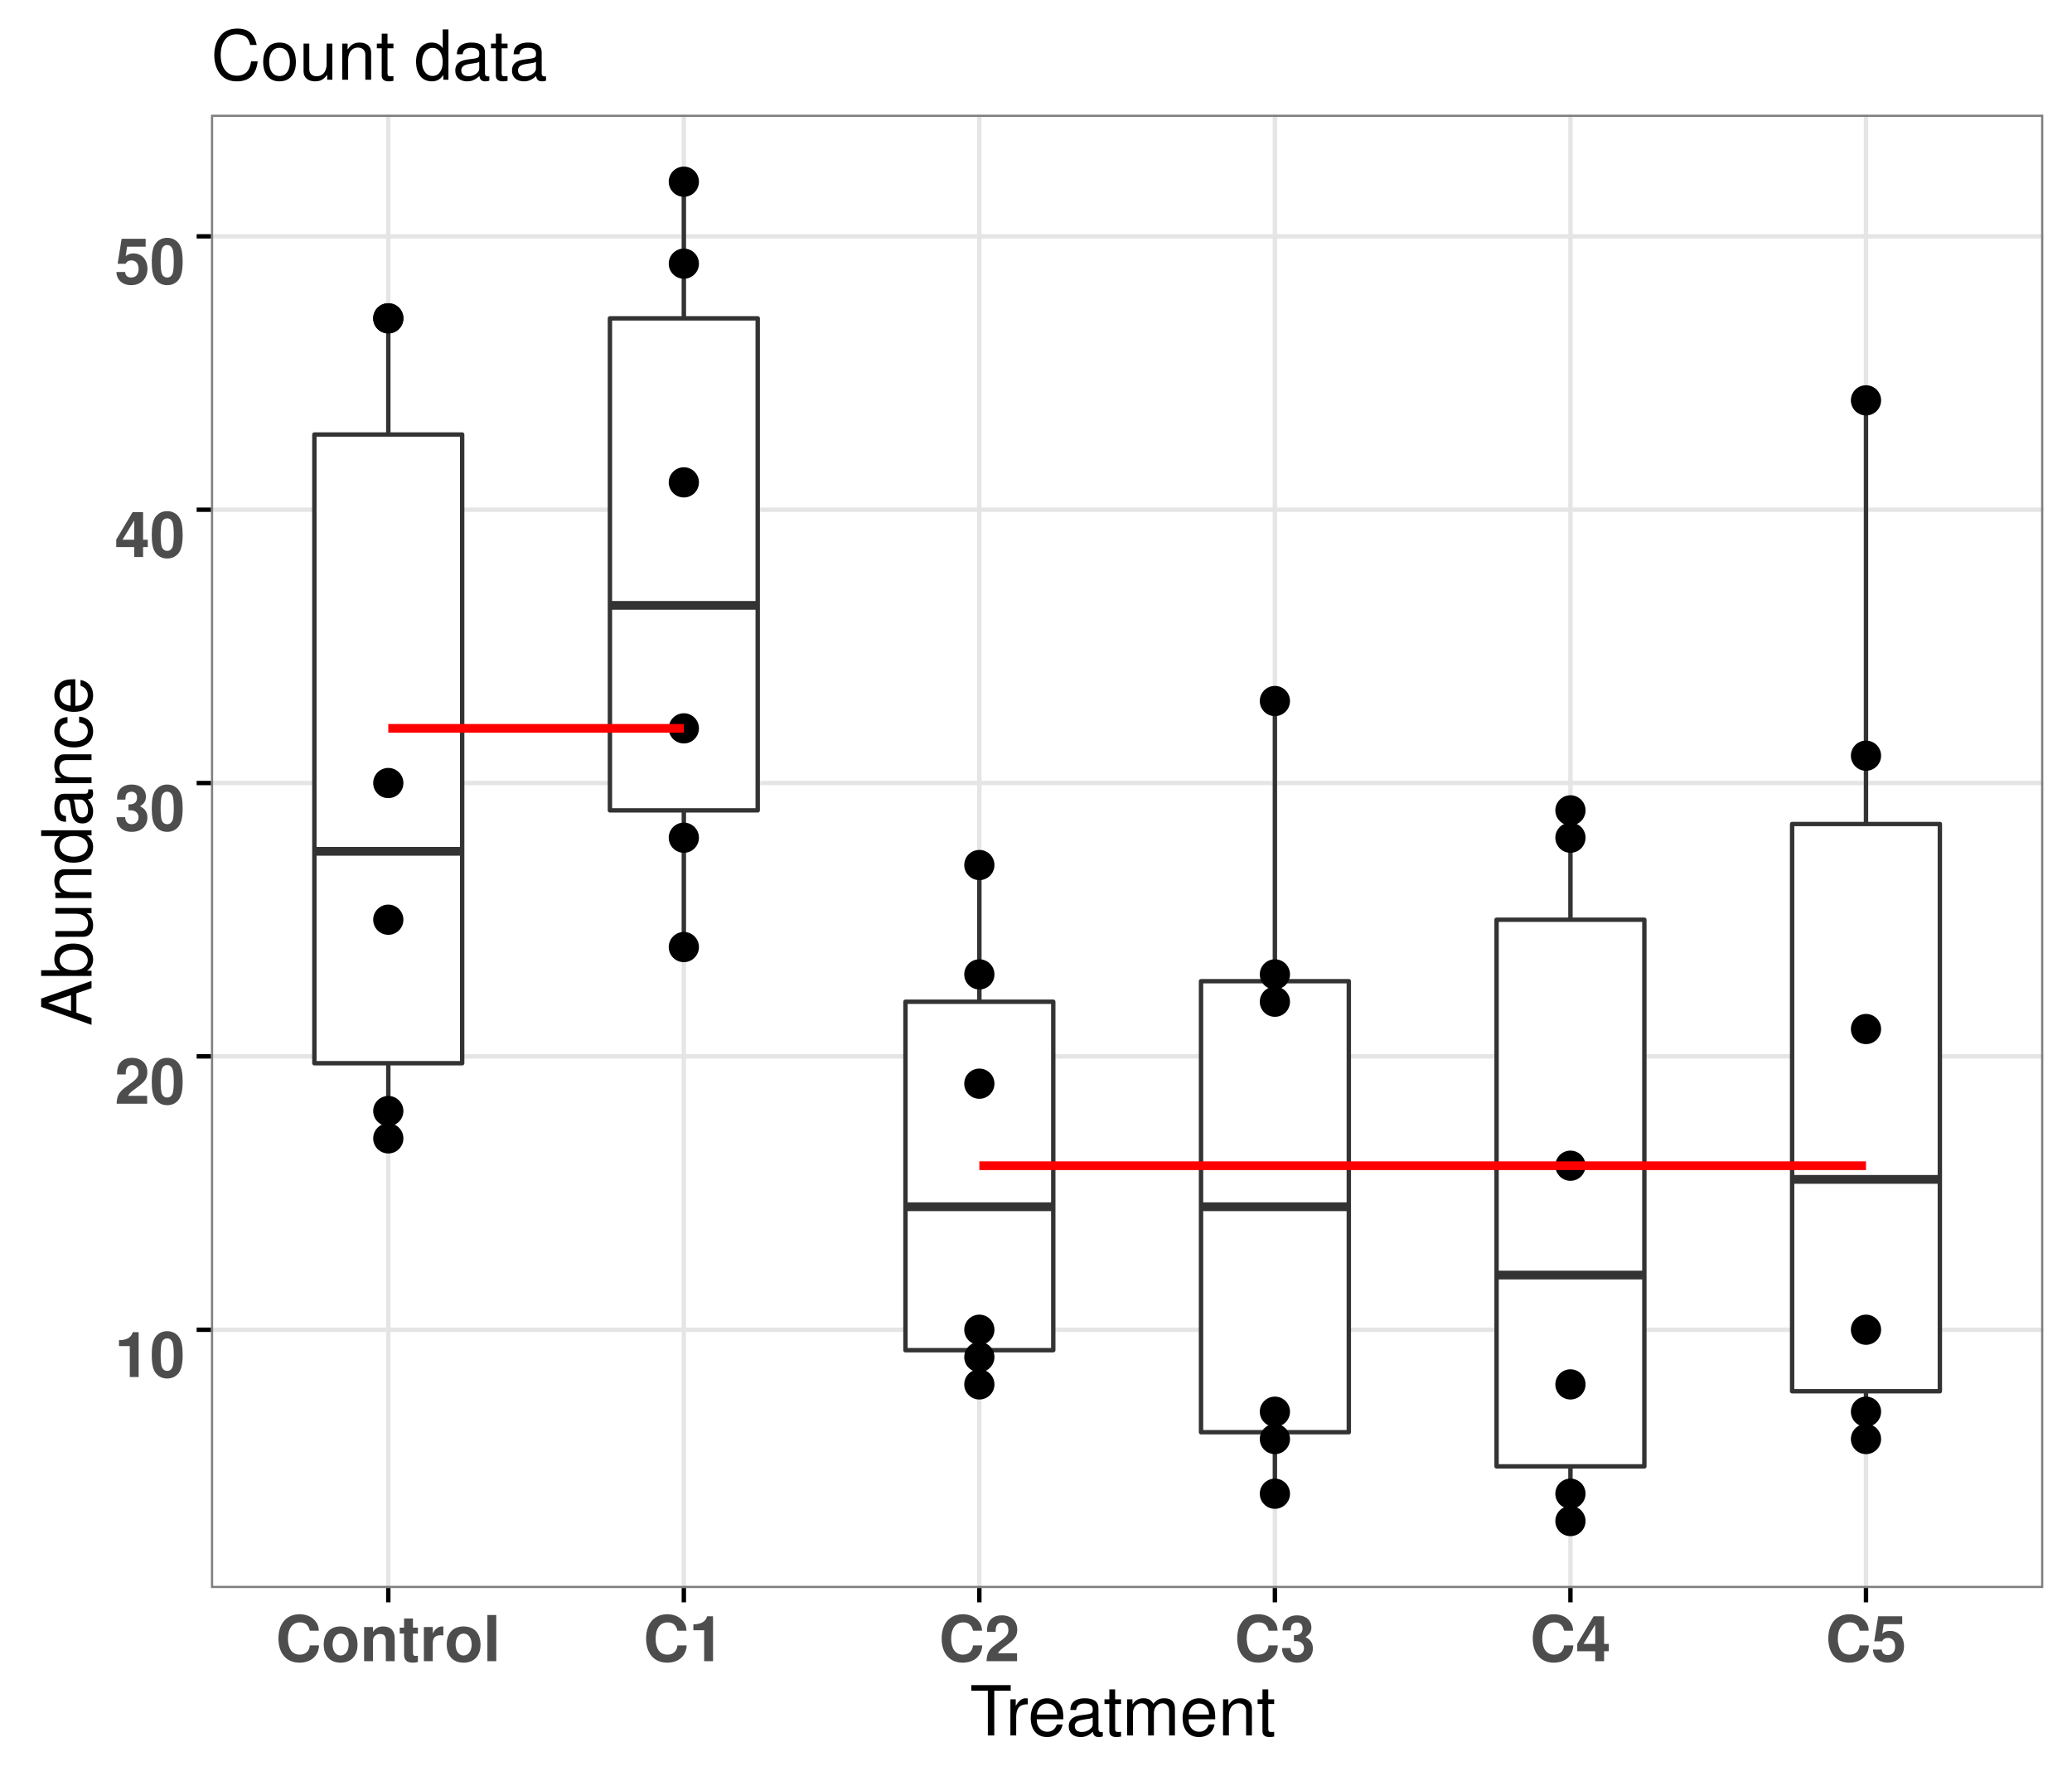
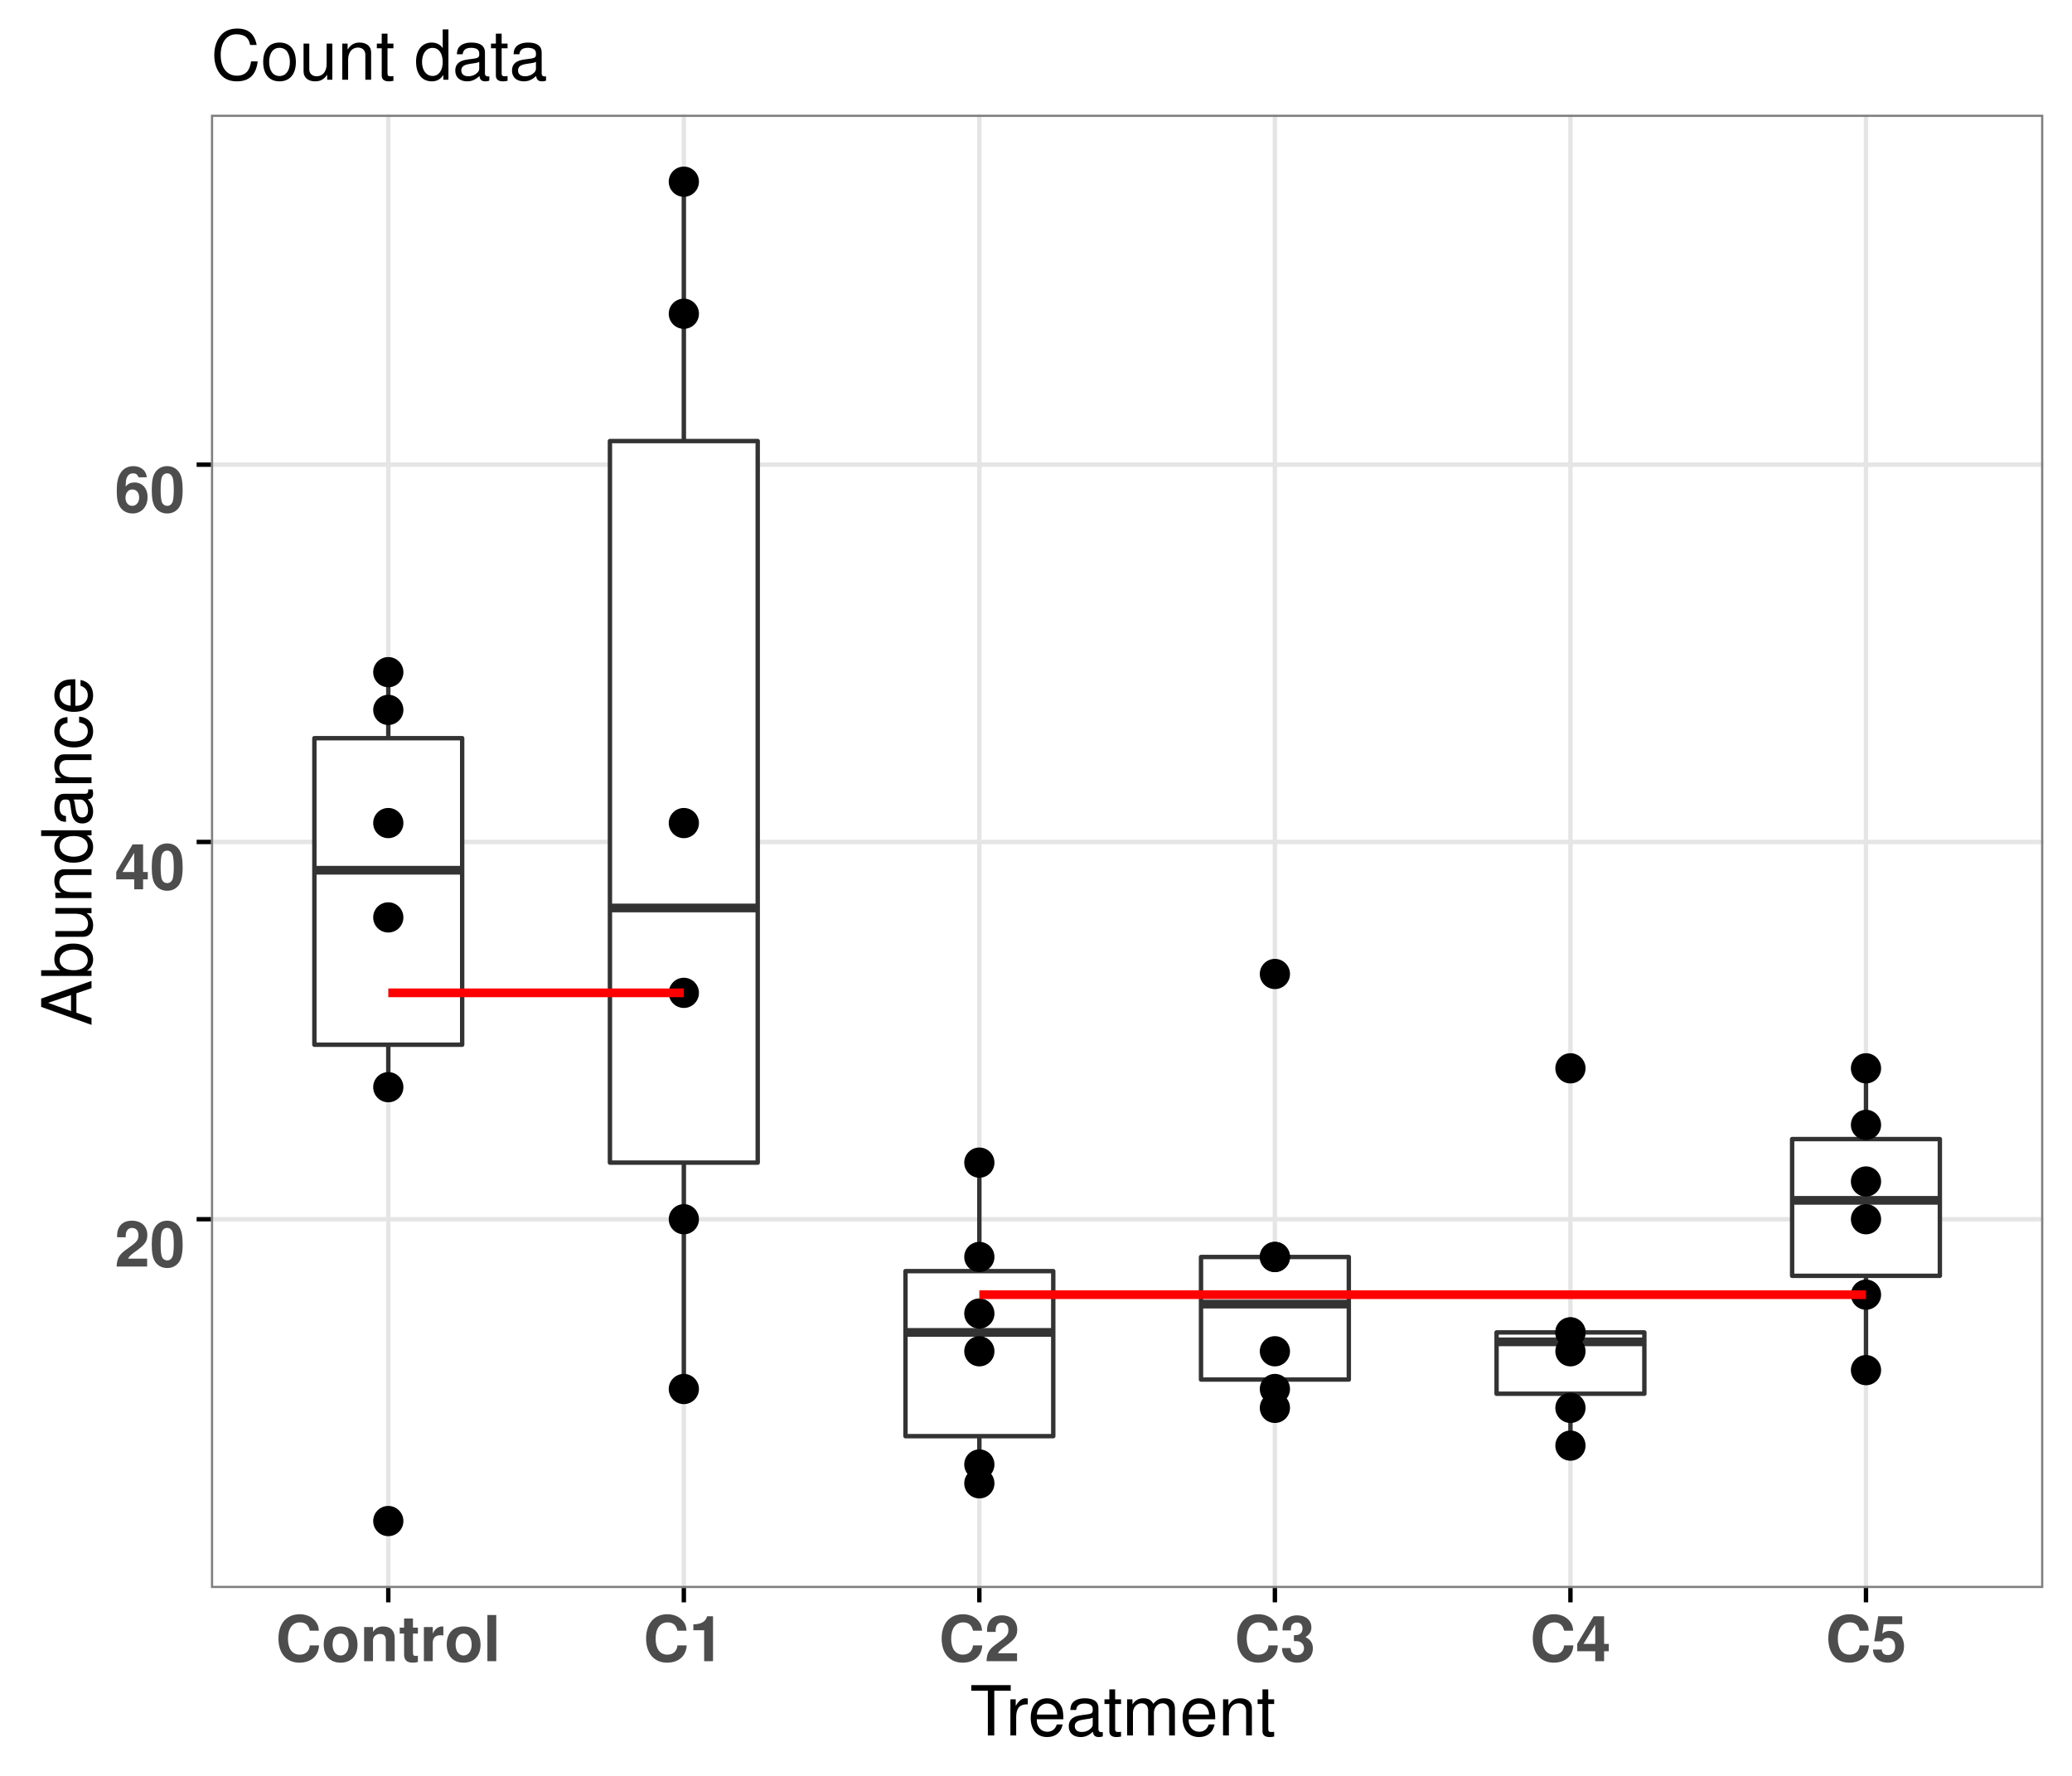
<svg xmlns="http://www.w3.org/2000/svg" viewBox="0 0 504.00 432.00">
  <defs>
    <style type="text/css">
    line, polyline, path, rect, circle {
      fill: none;
      stroke: #000000;
      stroke-linecap: round;
      stroke-linejoin: round;
      stroke-miterlimit: 10.00;
    }
  </style>
  </defs>
  <rect width="100%" height="100%" style="stroke: none; fill: #FFFFFF;" />
  <rect x="0.00" y="0.00" width="504.00" height="432.00" style="stroke-width: 1.07; stroke: #FFFFFF; fill: #FFFFFF;" />
  <defs>
    <clipPath id="cpNTEuMzEzMXw0OTcuMDI2fDM4Ni4zMDN8MjcuOTA1">
      <rect x="51.31" y="27.90" width="445.71" height="358.40" />
    </clipPath>
  </defs>
  <rect x="51.31" y="27.90" width="445.71" height="358.40" style="stroke-width: 1.07; stroke: none; fill: #FFFFFF;" clip-path="url(#cpNTEuMzEzMXw0OTcuMDI2fDM4Ni4zMDN8MjcuOTA1)" />
-   <polyline points="51.31,323.47 497.03,323.47 " style="stroke-width: 1.07; stroke: #E5E5E5; stroke-linecap: butt;" clip-path="url(#cpNTEuMzEzMXw0OTcuMDI2fDM4Ni4zMDN8MjcuOTA1)" />
-   <polyline points="51.31,256.97 497.03,256.97 " style="stroke-width: 1.07; stroke: #E5E5E5; stroke-linecap: butt;" clip-path="url(#cpNTEuMzEzMXw0OTcuMDI2fDM4Ni4zMDN8MjcuOTA1)" />
-   <polyline points="51.31,190.48 497.03,190.48 " style="stroke-width: 1.07; stroke: #E5E5E5; stroke-linecap: butt;" clip-path="url(#cpNTEuMzEzMXw0OTcuMDI2fDM4Ni4zMDN8MjcuOTA1)" />
-   <polyline points="51.31,123.99 497.03,123.99 " style="stroke-width: 1.07; stroke: #E5E5E5; stroke-linecap: butt;" clip-path="url(#cpNTEuMzEzMXw0OTcuMDI2fDM4Ni4zMDN8MjcuOTA1)" />
-   <polyline points="51.31,57.49 497.03,57.49 " style="stroke-width: 1.07; stroke: #E5E5E5; stroke-linecap: butt;" clip-path="url(#cpNTEuMzEzMXw0OTcuMDI2fDM4Ni4zMDN8MjcuOTA1)" />
+   <polyline points="51.31,296.59 497.03,296.59 " style="stroke-width: 1.07; stroke: #E5E5E5; stroke-linecap: butt;" clip-path="url(#cpNTEuMzEzMXw0OTcuMDI2fDM4Ni4zMDN8MjcuOTA1)" />
+   <polyline points="51.31,204.81 497.03,204.81 " style="stroke-width: 1.07; stroke: #E5E5E5; stroke-linecap: butt;" clip-path="url(#cpNTEuMzEzMXw0OTcuMDI2fDM4Ni4zMDN8MjcuOTA1)" />
+   <polyline points="51.31,113.03 497.03,113.03 " style="stroke-width: 1.07; stroke: #E5E5E5; stroke-linecap: butt;" clip-path="url(#cpNTEuMzEzMXw0OTcuMDI2fDM4Ni4zMDN8MjcuOTA1)" />
  <polyline points="94.45,386.30 94.45,27.90 " style="stroke-width: 1.07; stroke: #E5E5E5; stroke-linecap: butt;" clip-path="url(#cpNTEuMzEzMXw0OTcuMDI2fDM4Ni4zMDN8MjcuOTA1)" />
  <polyline points="166.34,386.30 166.34,27.90 " style="stroke-width: 1.07; stroke: #E5E5E5; stroke-linecap: butt;" clip-path="url(#cpNTEuMzEzMXw0OTcuMDI2fDM4Ni4zMDN8MjcuOTA1)" />
  <polyline points="238.22,386.30 238.22,27.90 " style="stroke-width: 1.07; stroke: #E5E5E5; stroke-linecap: butt;" clip-path="url(#cpNTEuMzEzMXw0OTcuMDI2fDM4Ni4zMDN8MjcuOTA1)" />
  <polyline points="310.11,386.30 310.11,27.90 " style="stroke-width: 1.07; stroke: #E5E5E5; stroke-linecap: butt;" clip-path="url(#cpNTEuMzEzMXw0OTcuMDI2fDM4Ni4zMDN8MjcuOTA1)" />
  <polyline points="382.00,386.30 382.00,27.90 " style="stroke-width: 1.07; stroke: #E5E5E5; stroke-linecap: butt;" clip-path="url(#cpNTEuMzEzMXw0OTcuMDI2fDM4Ni4zMDN8MjcuOTA1)" />
  <polyline points="453.89,386.30 453.89,27.90 " style="stroke-width: 1.07; stroke: #E5E5E5; stroke-linecap: butt;" clip-path="url(#cpNTEuMzEzMXw0OTcuMDI2fDM4Ni4zMDN8MjcuOTA1)" />
-   <line x1="94.45" y1="105.70" x2="94.45" y2="77.44" style="stroke-width: 1.07; stroke: #333333; stroke-linecap: butt;" clip-path="url(#cpNTEuMzEzMXw0OTcuMDI2fDM4Ni4zMDN8MjcuOTA1)" />
-   <line x1="94.45" y1="258.64" x2="94.45" y2="276.92" style="stroke-width: 1.07; stroke: #333333; stroke-linecap: butt;" clip-path="url(#cpNTEuMzEzMXw0OTcuMDI2fDM4Ni4zMDN8MjcuOTA1)" />
-   <polyline points="76.47,105.70 76.47,258.64 112.42,258.64 112.42,105.70 76.47,105.70 " style="stroke-width: 1.07; stroke: #333333; fill: #FFFFFF;" clip-path="url(#cpNTEuMzEzMXw0OTcuMDI2fDM4Ni4zMDN8MjcuOTA1)" />
-   <line x1="76.47" y1="207.10" x2="112.42" y2="207.10" style="stroke-width: 2.13; stroke: #333333; stroke-linecap: butt;" clip-path="url(#cpNTEuMzEzMXw0OTcuMDI2fDM4Ni4zMDN8MjcuOTA1)" />
-   <line x1="166.34" y1="77.44" x2="166.34" y2="44.20" style="stroke-width: 1.07; stroke: #333333; stroke-linecap: butt;" clip-path="url(#cpNTEuMzEzMXw0OTcuMDI2fDM4Ni4zMDN8MjcuOTA1)" />
-   <line x1="166.34" y1="197.13" x2="166.34" y2="230.38" style="stroke-width: 1.07; stroke: #333333; stroke-linecap: butt;" clip-path="url(#cpNTEuMzEzMXw0OTcuMDI2fDM4Ni4zMDN8MjcuOTA1)" />
-   <polyline points="148.36,77.44 148.36,197.13 184.31,197.13 184.31,77.44 148.36,77.44 " style="stroke-width: 1.07; stroke: #333333; fill: #FFFFFF;" clip-path="url(#cpNTEuMzEzMXw0OTcuMDI2fDM4Ni4zMDN8MjcuOTA1)" />
-   <line x1="148.36" y1="147.26" x2="184.31" y2="147.26" style="stroke-width: 2.13; stroke: #333333; stroke-linecap: butt;" clip-path="url(#cpNTEuMzEzMXw0OTcuMDI2fDM4Ni4zMDN8MjcuOTA1)" />
-   <line x1="238.22" y1="243.68" x2="238.22" y2="210.43" style="stroke-width: 1.07; stroke: #333333; stroke-linecap: butt;" clip-path="url(#cpNTEuMzEzMXw0OTcuMDI2fDM4Ni4zMDN8MjcuOTA1)" />
-   <line x1="238.22" y1="328.45" x2="238.22" y2="336.77" style="stroke-width: 1.07; stroke: #333333; stroke-linecap: butt;" clip-path="url(#cpNTEuMzEzMXw0OTcuMDI2fDM4Ni4zMDN8MjcuOTA1)" />
-   <polyline points="220.25,243.68 220.25,328.45 256.20,328.45 256.20,243.68 220.25,243.68 " style="stroke-width: 1.07; stroke: #333333; fill: #FFFFFF;" clip-path="url(#cpNTEuMzEzMXw0OTcuMDI2fDM4Ni4zMDN8MjcuOTA1)" />
-   <line x1="220.25" y1="293.55" x2="256.20" y2="293.55" style="stroke-width: 2.13; stroke: #333333; stroke-linecap: butt;" clip-path="url(#cpNTEuMzEzMXw0OTcuMDI2fDM4Ni4zMDN8MjcuOTA1)" />
-   <line x1="310.11" y1="238.69" x2="310.11" y2="170.53" style="stroke-width: 1.07; stroke: #333333; stroke-linecap: butt;" clip-path="url(#cpNTEuMzEzMXw0OTcuMDI2fDM4Ni4zMDN8MjcuOTA1)" />
-   <line x1="310.11" y1="348.40" x2="310.11" y2="363.36" style="stroke-width: 1.07; stroke: #333333; stroke-linecap: butt;" clip-path="url(#cpNTEuMzEzMXw0OTcuMDI2fDM4Ni4zMDN8MjcuOTA1)" />
-   <polyline points="292.14,238.69 292.14,348.40 328.09,348.40 328.09,238.69 292.14,238.69 " style="stroke-width: 1.07; stroke: #333333; fill: #FFFFFF;" clip-path="url(#cpNTEuMzEzMXw0OTcuMDI2fDM4Ni4zMDN8MjcuOTA1)" />
-   <line x1="292.14" y1="293.55" x2="328.09" y2="293.55" style="stroke-width: 2.13; stroke: #333333; stroke-linecap: butt;" clip-path="url(#cpNTEuMzEzMXw0OTcuMDI2fDM4Ni4zMDN8MjcuOTA1)" />
-   <line x1="382.00" y1="223.73" x2="382.00" y2="197.13" style="stroke-width: 1.07; stroke: #333333; stroke-linecap: butt;" clip-path="url(#cpNTEuMzEzMXw0OTcuMDI2fDM4Ni4zMDN8MjcuOTA1)" />
-   <line x1="382.00" y1="356.71" x2="382.00" y2="370.01" style="stroke-width: 1.07; stroke: #333333; stroke-linecap: butt;" clip-path="url(#cpNTEuMzEzMXw0OTcuMDI2fDM4Ni4zMDN8MjcuOTA1)" />
-   <polyline points="364.03,223.73 364.03,356.71 399.98,356.71 399.98,223.73 364.03,223.73 " style="stroke-width: 1.07; stroke: #333333; fill: #FFFFFF;" clip-path="url(#cpNTEuMzEzMXw0OTcuMDI2fDM4Ni4zMDN8MjcuOTA1)" />
-   <line x1="364.03" y1="310.17" x2="399.98" y2="310.17" style="stroke-width: 2.13; stroke: #333333; stroke-linecap: butt;" clip-path="url(#cpNTEuMzEzMXw0OTcuMDI2fDM4Ni4zMDN8MjcuOTA1)" />
-   <line x1="453.89" y1="200.45" x2="453.89" y2="97.39" style="stroke-width: 1.07; stroke: #333333; stroke-linecap: butt;" clip-path="url(#cpNTEuMzEzMXw0OTcuMDI2fDM4Ni4zMDN8MjcuOTA1)" />
-   <line x1="453.89" y1="338.43" x2="453.89" y2="350.06" style="stroke-width: 1.07; stroke: #333333; stroke-linecap: butt;" clip-path="url(#cpNTEuMzEzMXw0OTcuMDI2fDM4Ni4zMDN8MjcuOTA1)" />
-   <polyline points="435.92,200.45 435.92,338.43 471.86,338.43 471.86,200.45 435.92,200.45 " style="stroke-width: 1.07; stroke: #333333; fill: #FFFFFF;" clip-path="url(#cpNTEuMzEzMXw0OTcuMDI2fDM4Ni4zMDN8MjcuOTA1)" />
-   <line x1="435.92" y1="286.90" x2="471.86" y2="286.90" style="stroke-width: 2.13; stroke: #333333; stroke-linecap: butt;" clip-path="url(#cpNTEuMzEzMXw0OTcuMDI2fDM4Ni4zMDN8MjcuOTA1)" />
-   <circle cx="94.45" cy="276.92" r="2.49pt" style="stroke-width: 0.71; fill: #000000;" clip-path="url(#cpNTEuMzEzMXw0OTcuMDI2fDM4Ni4zMDN8MjcuOTA1)" />
-   <circle cx="94.45" cy="223.73" r="2.49pt" style="stroke-width: 0.71; fill: #000000;" clip-path="url(#cpNTEuMzEzMXw0OTcuMDI2fDM4Ni4zMDN8MjcuOTA1)" />
-   <circle cx="94.45" cy="270.27" r="2.49pt" style="stroke-width: 0.71; fill: #000000;" clip-path="url(#cpNTEuMzEzMXw0OTcuMDI2fDM4Ni4zMDN8MjcuOTA1)" />
-   <circle cx="94.45" cy="190.48" r="2.49pt" style="stroke-width: 0.71; fill: #000000;" clip-path="url(#cpNTEuMzEzMXw0OTcuMDI2fDM4Ni4zMDN8MjcuOTA1)" />
-   <circle cx="94.45" cy="77.44" r="2.49pt" style="stroke-width: 0.71; fill: #000000;" clip-path="url(#cpNTEuMzEzMXw0OTcuMDI2fDM4Ni4zMDN8MjcuOTA1)" />
-   <circle cx="94.45" cy="77.44" r="2.49pt" style="stroke-width: 0.71; fill: #000000;" clip-path="url(#cpNTEuMzEzMXw0OTcuMDI2fDM4Ni4zMDN8MjcuOTA1)" />
-   <circle cx="166.34" cy="230.38" r="2.49pt" style="stroke-width: 0.71; fill: #000000;" clip-path="url(#cpNTEuMzEzMXw0OTcuMDI2fDM4Ni4zMDN8MjcuOTA1)" />
-   <circle cx="166.34" cy="203.78" r="2.49pt" style="stroke-width: 0.71; fill: #000000;" clip-path="url(#cpNTEuMzEzMXw0OTcuMDI2fDM4Ni4zMDN8MjcuOTA1)" />
-   <circle cx="166.34" cy="64.14" r="2.49pt" style="stroke-width: 0.71; fill: #000000;" clip-path="url(#cpNTEuMzEzMXw0OTcuMDI2fDM4Ni4zMDN8MjcuOTA1)" />
-   <circle cx="166.34" cy="117.34" r="2.49pt" style="stroke-width: 0.71; fill: #000000;" clip-path="url(#cpNTEuMzEzMXw0OTcuMDI2fDM4Ni4zMDN8MjcuOTA1)" />
+   <circle cx="94.45" cy="370.01" r="1.95pt" style="stroke-width: 0.71; stroke: #333333; fill: #333333;" clip-path="url(#cpNTEuMzEzMXw0OTcuMDI2fDM4Ni4zMDN8MjcuOTA1)" />
+   <line x1="94.45" y1="179.57" x2="94.45" y2="163.51" style="stroke-width: 1.07; stroke: #333333; stroke-linecap: butt;" clip-path="url(#cpNTEuMzEzMXw0OTcuMDI2fDM4Ni4zMDN8MjcuOTA1)" />
+   <line x1="94.45" y1="254.14" x2="94.45" y2="264.47" style="stroke-width: 1.07; stroke: #333333; stroke-linecap: butt;" clip-path="url(#cpNTEuMzEzMXw0OTcuMDI2fDM4Ni4zMDN8MjcuOTA1)" />
+   <polyline points="76.47,179.57 76.47,254.14 112.42,254.14 112.42,179.57 76.47,179.57 " style="stroke-width: 1.07; stroke: #333333; fill: #FFFFFF;" clip-path="url(#cpNTEuMzEzMXw0OTcuMDI2fDM4Ni4zMDN8MjcuOTA1)" />
+   <line x1="76.47" y1="211.69" x2="112.42" y2="211.69" style="stroke-width: 2.13; stroke: #333333; stroke-linecap: butt;" clip-path="url(#cpNTEuMzEzMXw0OTcuMDI2fDM4Ni4zMDN8MjcuOTA1)" />
+   <line x1="166.34" y1="107.29" x2="166.34" y2="44.20" style="stroke-width: 1.07; stroke: #333333; stroke-linecap: butt;" clip-path="url(#cpNTEuMzEzMXw0OTcuMDI2fDM4Ni4zMDN8MjcuOTA1)" />
+   <line x1="166.34" y1="282.82" x2="166.34" y2="337.89" style="stroke-width: 1.07; stroke: #333333; stroke-linecap: butt;" clip-path="url(#cpNTEuMzEzMXw0OTcuMDI2fDM4Ni4zMDN8MjcuOTA1)" />
+   <polyline points="148.36,107.29 148.36,282.82 184.31,282.82 184.31,107.29 148.36,107.29 " style="stroke-width: 1.07; stroke: #333333; fill: #FFFFFF;" clip-path="url(#cpNTEuMzEzMXw0OTcuMDI2fDM4Ni4zMDN8MjcuOTA1)" />
+   <line x1="148.36" y1="220.87" x2="184.31" y2="220.87" style="stroke-width: 2.13; stroke: #333333; stroke-linecap: butt;" clip-path="url(#cpNTEuMzEzMXw0OTcuMDI2fDM4Ni4zMDN8MjcuOTA1)" />
+   <line x1="238.22" y1="309.21" x2="238.22" y2="282.82" style="stroke-width: 1.07; stroke: #333333; stroke-linecap: butt;" clip-path="url(#cpNTEuMzEzMXw0OTcuMDI2fDM4Ni4zMDN8MjcuOTA1)" />
+   <line x1="238.22" y1="349.36" x2="238.22" y2="360.83" style="stroke-width: 1.07; stroke: #333333; stroke-linecap: butt;" clip-path="url(#cpNTEuMzEzMXw0OTcuMDI2fDM4Ni4zMDN8MjcuOTA1)" />
+   <polyline points="220.25,309.21 220.25,349.36 256.20,349.36 256.20,309.21 220.25,309.21 " style="stroke-width: 1.07; stroke: #333333; fill: #FFFFFF;" clip-path="url(#cpNTEuMzEzMXw0OTcuMDI2fDM4Ni4zMDN8MjcuOTA1)" />
+   <line x1="220.25" y1="324.12" x2="256.20" y2="324.12" style="stroke-width: 2.13; stroke: #333333; stroke-linecap: butt;" clip-path="url(#cpNTEuMzEzMXw0OTcuMDI2fDM4Ni4zMDN8MjcuOTA1)" />
+   <circle cx="310.11" cy="236.93" r="1.95pt" style="stroke-width: 0.71; stroke: #333333; fill: #333333;" clip-path="url(#cpNTEuMzEzMXw0OTcuMDI2fDM4Ni4zMDN8MjcuOTA1)" />
+   <line x1="310.11" y1="305.77" x2="310.11" y2="305.77" style="stroke-width: 1.07; stroke: #333333; stroke-linecap: butt;" clip-path="url(#cpNTEuMzEzMXw0OTcuMDI2fDM4Ni4zMDN8MjcuOTA1)" />
+   <line x1="310.11" y1="335.59" x2="310.11" y2="342.48" style="stroke-width: 1.07; stroke: #333333; stroke-linecap: butt;" clip-path="url(#cpNTEuMzEzMXw0OTcuMDI2fDM4Ni4zMDN8MjcuOTA1)" />
+   <polyline points="292.14,305.77 292.14,335.59 328.09,335.59 328.09,305.77 292.14,305.77 " style="stroke-width: 1.07; stroke: #333333; fill: #FFFFFF;" clip-path="url(#cpNTEuMzEzMXw0OTcuMDI2fDM4Ni4zMDN8MjcuOTA1)" />
+   <line x1="292.14" y1="317.24" x2="328.09" y2="317.24" style="stroke-width: 2.13; stroke: #333333; stroke-linecap: butt;" clip-path="url(#cpNTEuMzEzMXw0OTcuMDI2fDM4Ni4zMDN8MjcuOTA1)" />
+   <circle cx="382.00" cy="259.88" r="1.95pt" style="stroke-width: 0.71; stroke: #333333; fill: #333333;" clip-path="url(#cpNTEuMzEzMXw0OTcuMDI2fDM4Ni4zMDN8MjcuOTA1)" />
+   <line x1="382.00" y1="324.12" x2="382.00" y2="324.12" style="stroke-width: 1.07; stroke: #333333; stroke-linecap: butt;" clip-path="url(#cpNTEuMzEzMXw0OTcuMDI2fDM4Ni4zMDN8MjcuOTA1)" />
+   <line x1="382.00" y1="339.04" x2="382.00" y2="351.66" style="stroke-width: 1.07; stroke: #333333; stroke-linecap: butt;" clip-path="url(#cpNTEuMzEzMXw0OTcuMDI2fDM4Ni4zMDN8MjcuOTA1)" />
+   <polyline points="364.03,324.12 364.03,339.04 399.98,339.04 399.98,324.12 364.03,324.12 " style="stroke-width: 1.07; stroke: #333333; fill: #FFFFFF;" clip-path="url(#cpNTEuMzEzMXw0OTcuMDI2fDM4Ni4zMDN8MjcuOTA1)" />
+   <line x1="364.03" y1="326.42" x2="399.98" y2="326.42" style="stroke-width: 2.13; stroke: #333333; stroke-linecap: butt;" clip-path="url(#cpNTEuMzEzMXw0OTcuMDI2fDM4Ni4zMDN8MjcuOTA1)" />
+   <line x1="453.89" y1="277.09" x2="453.89" y2="259.88" style="stroke-width: 1.07; stroke: #333333; stroke-linecap: butt;" clip-path="url(#cpNTEuMzEzMXw0OTcuMDI2fDM4Ni4zMDN8MjcuOTA1)" />
+   <line x1="453.89" y1="310.36" x2="453.89" y2="333.30" style="stroke-width: 1.07; stroke: #333333; stroke-linecap: butt;" clip-path="url(#cpNTEuMzEzMXw0OTcuMDI2fDM4Ni4zMDN8MjcuOTA1)" />
+   <polyline points="435.92,277.09 435.92,310.36 471.86,310.36 471.86,277.09 435.92,277.09 " style="stroke-width: 1.07; stroke: #333333; fill: #FFFFFF;" clip-path="url(#cpNTEuMzEzMXw0OTcuMDI2fDM4Ni4zMDN8MjcuOTA1)" />
+   <line x1="435.92" y1="292.00" x2="471.86" y2="292.00" style="stroke-width: 2.13; stroke: #333333; stroke-linecap: butt;" clip-path="url(#cpNTEuMzEzMXw0OTcuMDI2fDM4Ni4zMDN8MjcuOTA1)" />
+   <circle cx="94.45" cy="172.69" r="2.49pt" style="stroke-width: 0.71; fill: #000000;" clip-path="url(#cpNTEuMzEzMXw0OTcuMDI2fDM4Ni4zMDN8MjcuOTA1)" />
+   <circle cx="94.45" cy="370.01" r="2.49pt" style="stroke-width: 0.71; fill: #000000;" clip-path="url(#cpNTEuMzEzMXw0OTcuMDI2fDM4Ni4zMDN8MjcuOTA1)" />
+   <circle cx="94.45" cy="223.17" r="2.49pt" style="stroke-width: 0.71; fill: #000000;" clip-path="url(#cpNTEuMzEzMXw0OTcuMDI2fDM4Ni4zMDN8MjcuOTA1)" />
+   <circle cx="94.45" cy="200.22" r="2.49pt" style="stroke-width: 0.71; fill: #000000;" clip-path="url(#cpNTEuMzEzMXw0OTcuMDI2fDM4Ni4zMDN8MjcuOTA1)" />
+   <circle cx="94.45" cy="163.51" r="2.49pt" style="stroke-width: 0.71; fill: #000000;" clip-path="url(#cpNTEuMzEzMXw0OTcuMDI2fDM4Ni4zMDN8MjcuOTA1)" />
+   <circle cx="94.45" cy="264.47" r="2.49pt" style="stroke-width: 0.71; fill: #000000;" clip-path="url(#cpNTEuMzEzMXw0OTcuMDI2fDM4Ni4zMDN8MjcuOTA1)" />
+   <circle cx="166.34" cy="337.89" r="2.49pt" style="stroke-width: 0.71; fill: #000000;" clip-path="url(#cpNTEuMzEzMXw0OTcuMDI2fDM4Ni4zMDN8MjcuOTA1)" />
+   <circle cx="166.34" cy="241.52" r="2.49pt" style="stroke-width: 0.71; fill: #000000;" clip-path="url(#cpNTEuMzEzMXw0OTcuMDI2fDM4Ni4zMDN8MjcuOTA1)" />
+   <circle cx="166.34" cy="76.32" r="2.49pt" style="stroke-width: 0.71; fill: #000000;" clip-path="url(#cpNTEuMzEzMXw0OTcuMDI2fDM4Ni4zMDN8MjcuOTA1)" />
  <circle cx="166.34" cy="44.20" r="2.49pt" style="stroke-width: 0.71; fill: #000000;" clip-path="url(#cpNTEuMzEzMXw0OTcuMDI2fDM4Ni4zMDN8MjcuOTA1)" />
-   <circle cx="166.34" cy="177.18" r="2.49pt" style="stroke-width: 0.71; fill: #000000;" clip-path="url(#cpNTEuMzEzMXw0OTcuMDI2fDM4Ni4zMDN8MjcuOTA1)" />
-   <circle cx="238.22" cy="263.62" r="2.49pt" style="stroke-width: 0.71; fill: #000000;" clip-path="url(#cpNTEuMzEzMXw0OTcuMDI2fDM4Ni4zMDN8MjcuOTA1)" />
-   <circle cx="238.22" cy="330.12" r="2.49pt" style="stroke-width: 0.71; fill: #000000;" clip-path="url(#cpNTEuMzEzMXw0OTcuMDI2fDM4Ni4zMDN8MjcuOTA1)" />
-   <circle cx="238.22" cy="323.47" r="2.49pt" style="stroke-width: 0.71; fill: #000000;" clip-path="url(#cpNTEuMzEzMXw0OTcuMDI2fDM4Ni4zMDN8MjcuOTA1)" />
-   <circle cx="238.22" cy="237.03" r="2.49pt" style="stroke-width: 0.71; fill: #000000;" clip-path="url(#cpNTEuMzEzMXw0OTcuMDI2fDM4Ni4zMDN8MjcuOTA1)" />
-   <circle cx="238.22" cy="210.43" r="2.49pt" style="stroke-width: 0.71; fill: #000000;" clip-path="url(#cpNTEuMzEzMXw0OTcuMDI2fDM4Ni4zMDN8MjcuOTA1)" />
-   <circle cx="238.22" cy="336.77" r="2.49pt" style="stroke-width: 0.71; fill: #000000;" clip-path="url(#cpNTEuMzEzMXw0OTcuMDI2fDM4Ni4zMDN8MjcuOTA1)" />
-   <circle cx="310.11" cy="243.68" r="2.49pt" style="stroke-width: 0.71; fill: #000000;" clip-path="url(#cpNTEuMzEzMXw0OTcuMDI2fDM4Ni4zMDN8MjcuOTA1)" />
-   <circle cx="310.11" cy="170.53" r="2.49pt" style="stroke-width: 0.71; fill: #000000;" clip-path="url(#cpNTEuMzEzMXw0OTcuMDI2fDM4Ni4zMDN8MjcuOTA1)" />
-   <circle cx="310.11" cy="237.03" r="2.49pt" style="stroke-width: 0.71; fill: #000000;" clip-path="url(#cpNTEuMzEzMXw0OTcuMDI2fDM4Ni4zMDN8MjcuOTA1)" />
-   <circle cx="310.11" cy="343.41" r="2.49pt" style="stroke-width: 0.71; fill: #000000;" clip-path="url(#cpNTEuMzEzMXw0OTcuMDI2fDM4Ni4zMDN8MjcuOTA1)" />
-   <circle cx="310.11" cy="363.36" r="2.49pt" style="stroke-width: 0.71; fill: #000000;" clip-path="url(#cpNTEuMzEzMXw0OTcuMDI2fDM4Ni4zMDN8MjcuOTA1)" />
-   <circle cx="310.11" cy="350.06" r="2.49pt" style="stroke-width: 0.71; fill: #000000;" clip-path="url(#cpNTEuMzEzMXw0OTcuMDI2fDM4Ni4zMDN8MjcuOTA1)" />
-   <circle cx="382.00" cy="203.78" r="2.49pt" style="stroke-width: 0.71; fill: #000000;" clip-path="url(#cpNTEuMzEzMXw0OTcuMDI2fDM4Ni4zMDN8MjcuOTA1)" />
-   <circle cx="382.00" cy="336.77" r="2.49pt" style="stroke-width: 0.71; fill: #000000;" clip-path="url(#cpNTEuMzEzMXw0OTcuMDI2fDM4Ni4zMDN8MjcuOTA1)" />
-   <circle cx="382.00" cy="197.13" r="2.49pt" style="stroke-width: 0.71; fill: #000000;" clip-path="url(#cpNTEuMzEzMXw0OTcuMDI2fDM4Ni4zMDN8MjcuOTA1)" />
-   <circle cx="382.00" cy="370.01" r="2.49pt" style="stroke-width: 0.71; fill: #000000;" clip-path="url(#cpNTEuMzEzMXw0OTcuMDI2fDM4Ni4zMDN8MjcuOTA1)" />
-   <circle cx="382.00" cy="363.36" r="2.49pt" style="stroke-width: 0.71; fill: #000000;" clip-path="url(#cpNTEuMzEzMXw0OTcuMDI2fDM4Ni4zMDN8MjcuOTA1)" />
-   <circle cx="382.00" cy="283.57" r="2.49pt" style="stroke-width: 0.71; fill: #000000;" clip-path="url(#cpNTEuMzEzMXw0OTcuMDI2fDM4Ni4zMDN8MjcuOTA1)" />
-   <circle cx="453.89" cy="183.83" r="2.49pt" style="stroke-width: 0.71; fill: #000000;" clip-path="url(#cpNTEuMzEzMXw0OTcuMDI2fDM4Ni4zMDN8MjcuOTA1)" />
-   <circle cx="453.89" cy="343.41" r="2.49pt" style="stroke-width: 0.71; fill: #000000;" clip-path="url(#cpNTEuMzEzMXw0OTcuMDI2fDM4Ni4zMDN8MjcuOTA1)" />
-   <circle cx="453.89" cy="323.47" r="2.49pt" style="stroke-width: 0.71; fill: #000000;" clip-path="url(#cpNTEuMzEzMXw0OTcuMDI2fDM4Ni4zMDN8MjcuOTA1)" />
-   <circle cx="453.89" cy="97.39" r="2.49pt" style="stroke-width: 0.71; fill: #000000;" clip-path="url(#cpNTEuMzEzMXw0OTcuMDI2fDM4Ni4zMDN8MjcuOTA1)" />
-   <circle cx="453.89" cy="350.06" r="2.49pt" style="stroke-width: 0.71; fill: #000000;" clip-path="url(#cpNTEuMzEzMXw0OTcuMDI2fDM4Ni4zMDN8MjcuOTA1)" />
-   <circle cx="453.89" cy="250.32" r="2.49pt" style="stroke-width: 0.71; fill: #000000;" clip-path="url(#cpNTEuMzEzMXw0OTcuMDI2fDM4Ni4zMDN8MjcuOTA1)" />
-   <polyline points="94.45,177.18 166.34,177.18 " style="stroke-width: 2.13; stroke: #FF0000; stroke-linecap: butt;" clip-path="url(#cpNTEuMzEzMXw0OTcuMDI2fDM4Ni4zMDN8MjcuOTA1)" />
-   <polyline points="238.22,283.57 310.11,283.57 382.00,283.57 453.89,283.57 " style="stroke-width: 2.13; stroke: #FF0000; stroke-linecap: butt;" clip-path="url(#cpNTEuMzEzMXw0OTcuMDI2fDM4Ni4zMDN8MjcuOTA1)" />
+   <circle cx="166.34" cy="200.22" r="2.49pt" style="stroke-width: 0.71; fill: #000000;" clip-path="url(#cpNTEuMzEzMXw0OTcuMDI2fDM4Ni4zMDN8MjcuOTA1)" />
+   <circle cx="166.34" cy="296.59" r="2.49pt" style="stroke-width: 0.71; fill: #000000;" clip-path="url(#cpNTEuMzEzMXw0OTcuMDI2fDM4Ni4zMDN8MjcuOTA1)" />
+   <circle cx="238.22" cy="319.53" r="2.49pt" style="stroke-width: 0.71; fill: #000000;" clip-path="url(#cpNTEuMzEzMXw0OTcuMDI2fDM4Ni4zMDN8MjcuOTA1)" />
+   <circle cx="238.22" cy="360.83" r="2.49pt" style="stroke-width: 0.71; fill: #000000;" clip-path="url(#cpNTEuMzEzMXw0OTcuMDI2fDM4Ni4zMDN8MjcuOTA1)" />
+   <circle cx="238.22" cy="282.82" r="2.49pt" style="stroke-width: 0.71; fill: #000000;" clip-path="url(#cpNTEuMzEzMXw0OTcuMDI2fDM4Ni4zMDN8MjcuOTA1)" />
+   <circle cx="238.22" cy="305.77" r="2.49pt" style="stroke-width: 0.71; fill: #000000;" clip-path="url(#cpNTEuMzEzMXw0OTcuMDI2fDM4Ni4zMDN8MjcuOTA1)" />
+   <circle cx="238.22" cy="328.71" r="2.49pt" style="stroke-width: 0.71; fill: #000000;" clip-path="url(#cpNTEuMzEzMXw0OTcuMDI2fDM4Ni4zMDN8MjcuOTA1)" />
+   <circle cx="238.22" cy="356.25" r="2.49pt" style="stroke-width: 0.71; fill: #000000;" clip-path="url(#cpNTEuMzEzMXw0OTcuMDI2fDM4Ni4zMDN8MjcuOTA1)" />
+   <circle cx="310.11" cy="328.71" r="2.49pt" style="stroke-width: 0.71; fill: #000000;" clip-path="url(#cpNTEuMzEzMXw0OTcuMDI2fDM4Ni4zMDN8MjcuOTA1)" />
+   <circle cx="310.11" cy="305.77" r="2.49pt" style="stroke-width: 0.71; fill: #000000;" clip-path="url(#cpNTEuMzEzMXw0OTcuMDI2fDM4Ni4zMDN8MjcuOTA1)" />
+   <circle cx="310.11" cy="236.93" r="2.49pt" style="stroke-width: 0.71; fill: #000000;" clip-path="url(#cpNTEuMzEzMXw0OTcuMDI2fDM4Ni4zMDN8MjcuOTA1)" />
+   <circle cx="310.11" cy="305.77" r="2.49pt" style="stroke-width: 0.71; fill: #000000;" clip-path="url(#cpNTEuMzEzMXw0OTcuMDI2fDM4Ni4zMDN8MjcuOTA1)" />
+   <circle cx="310.11" cy="337.89" r="2.49pt" style="stroke-width: 0.71; fill: #000000;" clip-path="url(#cpNTEuMzEzMXw0OTcuMDI2fDM4Ni4zMDN8MjcuOTA1)" />
+   <circle cx="310.11" cy="342.48" r="2.49pt" style="stroke-width: 0.71; fill: #000000;" clip-path="url(#cpNTEuMzEzMXw0OTcuMDI2fDM4Ni4zMDN8MjcuOTA1)" />
+   <circle cx="382.00" cy="259.88" r="2.49pt" style="stroke-width: 0.71; fill: #000000;" clip-path="url(#cpNTEuMzEzMXw0OTcuMDI2fDM4Ni4zMDN8MjcuOTA1)" />
+   <circle cx="382.00" cy="351.66" r="2.49pt" style="stroke-width: 0.71; fill: #000000;" clip-path="url(#cpNTEuMzEzMXw0OTcuMDI2fDM4Ni4zMDN8MjcuOTA1)" />
+   <circle cx="382.00" cy="324.12" r="2.49pt" style="stroke-width: 0.71; fill: #000000;" clip-path="url(#cpNTEuMzEzMXw0OTcuMDI2fDM4Ni4zMDN8MjcuOTA1)" />
+   <circle cx="382.00" cy="328.71" r="2.49pt" style="stroke-width: 0.71; fill: #000000;" clip-path="url(#cpNTEuMzEzMXw0OTcuMDI2fDM4Ni4zMDN8MjcuOTA1)" />
+   <circle cx="382.00" cy="324.12" r="2.49pt" style="stroke-width: 0.71; fill: #000000;" clip-path="url(#cpNTEuMzEzMXw0OTcuMDI2fDM4Ni4zMDN8MjcuOTA1)" />
+   <circle cx="382.00" cy="342.48" r="2.49pt" style="stroke-width: 0.71; fill: #000000;" clip-path="url(#cpNTEuMzEzMXw0OTcuMDI2fDM4Ni4zMDN8MjcuOTA1)" />
+   <circle cx="453.89" cy="259.88" r="2.49pt" style="stroke-width: 0.71; fill: #000000;" clip-path="url(#cpNTEuMzEzMXw0OTcuMDI2fDM4Ni4zMDN8MjcuOTA1)" />
+   <circle cx="453.89" cy="314.94" r="2.49pt" style="stroke-width: 0.71; fill: #000000;" clip-path="url(#cpNTEuMzEzMXw0OTcuMDI2fDM4Ni4zMDN8MjcuOTA1)" />
+   <circle cx="453.89" cy="287.41" r="2.49pt" style="stroke-width: 0.71; fill: #000000;" clip-path="url(#cpNTEuMzEzMXw0OTcuMDI2fDM4Ni4zMDN8MjcuOTA1)" />
+   <circle cx="453.89" cy="296.59" r="2.49pt" style="stroke-width: 0.71; fill: #000000;" clip-path="url(#cpNTEuMzEzMXw0OTcuMDI2fDM4Ni4zMDN8MjcuOTA1)" />
+   <circle cx="453.89" cy="273.64" r="2.49pt" style="stroke-width: 0.71; fill: #000000;" clip-path="url(#cpNTEuMzEzMXw0OTcuMDI2fDM4Ni4zMDN8MjcuOTA1)" />
+   <circle cx="453.89" cy="333.30" r="2.49pt" style="stroke-width: 0.71; fill: #000000;" clip-path="url(#cpNTEuMzEzMXw0OTcuMDI2fDM4Ni4zMDN8MjcuOTA1)" />
+   <polyline points="94.45,241.52 166.34,241.52 " style="stroke-width: 2.13; stroke: #FF0000; stroke-linecap: butt;" clip-path="url(#cpNTEuMzEzMXw0OTcuMDI2fDM4Ni4zMDN8MjcuOTA1)" />
+   <polyline points="238.22,314.94 310.11,314.94 382.00,314.94 453.89,314.94 " style="stroke-width: 2.13; stroke: #FF0000; stroke-linecap: butt;" clip-path="url(#cpNTEuMzEzMXw0OTcuMDI2fDM4Ni4zMDN8MjcuOTA1)" />
  <rect x="51.31" y="27.90" width="445.71" height="358.40" style="stroke-width: 1.07; stroke: #7F7F7F;" clip-path="url(#cpNTEuMzEzMXw0OTcuMDI2fDM4Ni4zMDN8MjcuOTA1)" />
  <defs>
    <clipPath id="cpMHw1MDR8NDMyfDA=">
      <rect x="0.00" y="0.00" width="504.00" height="432.00" />
    </clipPath>
  </defs>
  <g clip-path="url(#cpMHw1MDR8NDMyfDA=)">
-     <text x="27.90" y="334.98" style="font-size: 15.40px; font-weight: bold; fill: #4D4D4D; font-family: Helvetica;" textLength="17.13px" lengthAdjust="spacingAndGlyphs">10</text>
+     <text x="27.90" y="308.10" style="font-size: 15.40px; font-weight: bold; fill: #4D4D4D; font-family: Helvetica;" textLength="17.13px" lengthAdjust="spacingAndGlyphs">20</text>
  </g>
  <g clip-path="url(#cpMHw1MDR8NDMyfDA=)">
-     <text x="27.90" y="268.49" style="font-size: 15.40px; font-weight: bold; fill: #4D4D4D; font-family: Helvetica;" textLength="17.13px" lengthAdjust="spacingAndGlyphs">20</text>
+     <text x="27.90" y="216.33" style="font-size: 15.40px; font-weight: bold; fill: #4D4D4D; font-family: Helvetica;" textLength="17.13px" lengthAdjust="spacingAndGlyphs">40</text>
  </g>
  <g clip-path="url(#cpMHw1MDR8NDMyfDA=)">
-     <text x="27.90" y="202.00" style="font-size: 15.40px; font-weight: bold; fill: #4D4D4D; font-family: Helvetica;" textLength="17.13px" lengthAdjust="spacingAndGlyphs">30</text>
+     <text x="27.90" y="124.55" style="font-size: 15.40px; font-weight: bold; fill: #4D4D4D; font-family: Helvetica;" textLength="17.13px" lengthAdjust="spacingAndGlyphs">60</text>
  </g>
-   <g clip-path="url(#cpMHw1MDR8NDMyfDA=)">
-     <text x="27.90" y="135.50" style="font-size: 15.40px; font-weight: bold; fill: #4D4D4D; font-family: Helvetica;" textLength="17.13px" lengthAdjust="spacingAndGlyphs">40</text>
-   </g>
-   <g clip-path="url(#cpMHw1MDR8NDMyfDA=)">
-     <text x="27.90" y="69.01" style="font-size: 15.40px; font-weight: bold; fill: #4D4D4D; font-family: Helvetica;" textLength="17.13px" lengthAdjust="spacingAndGlyphs">50</text>
-   </g>
-   <polyline points="47.83,323.47 51.31,323.47 " style="stroke-width: 1.07; stroke-linecap: butt;" clip-path="url(#cpMHw1MDR8NDMyfDA=)" />
-   <polyline points="47.83,256.97 51.31,256.97 " style="stroke-width: 1.07; stroke-linecap: butt;" clip-path="url(#cpMHw1MDR8NDMyfDA=)" />
-   <polyline points="47.83,190.48 51.31,190.48 " style="stroke-width: 1.07; stroke-linecap: butt;" clip-path="url(#cpMHw1MDR8NDMyfDA=)" />
-   <polyline points="47.83,123.99 51.31,123.99 " style="stroke-width: 1.07; stroke-linecap: butt;" clip-path="url(#cpMHw1MDR8NDMyfDA=)" />
-   <polyline points="47.83,57.49 51.31,57.49 " style="stroke-width: 1.07; stroke-linecap: butt;" clip-path="url(#cpMHw1MDR8NDMyfDA=)" />
+   <polyline points="47.83,296.59 51.31,296.59 " style="stroke-width: 1.07; stroke-linecap: butt;" clip-path="url(#cpMHw1MDR8NDMyfDA=)" />
+   <polyline points="47.83,204.81 51.31,204.81 " style="stroke-width: 1.07; stroke-linecap: butt;" clip-path="url(#cpMHw1MDR8NDMyfDA=)" />
+   <polyline points="47.83,113.03 51.31,113.03 " style="stroke-width: 1.07; stroke-linecap: butt;" clip-path="url(#cpMHw1MDR8NDMyfDA=)" />
  <polyline points="94.45,389.79 94.45,386.30 " style="stroke-width: 1.07; stroke-linecap: butt;" clip-path="url(#cpMHw1MDR8NDMyfDA=)" />
  <polyline points="166.34,389.79 166.34,386.30 " style="stroke-width: 1.07; stroke-linecap: butt;" clip-path="url(#cpMHw1MDR8NDMyfDA=)" />
  <polyline points="238.22,389.79 238.22,386.30 " style="stroke-width: 1.07; stroke-linecap: butt;" clip-path="url(#cpMHw1MDR8NDMyfDA=)" />
  <polyline points="310.11,389.79 310.11,386.30 " style="stroke-width: 1.07; stroke-linecap: butt;" clip-path="url(#cpMHw1MDR8NDMyfDA=)" />
  <polyline points="382.00,389.79 382.00,386.30 " style="stroke-width: 1.07; stroke-linecap: butt;" clip-path="url(#cpMHw1MDR8NDMyfDA=)" />
  <polyline points="453.89,389.79 453.89,386.30 " style="stroke-width: 1.07; stroke-linecap: butt;" clip-path="url(#cpMHw1MDR8NDMyfDA=)" />
  <g clip-path="url(#cpMHw1MDR8NDMyfDA=)">
    <text x="67.06" y="404.10" style="font-size: 15.40px; font-weight: bold; fill: #4D4D4D; font-family: Helvetica;" textLength="54.77px" lengthAdjust="spacingAndGlyphs">Control</text>
  </g>
  <g clip-path="url(#cpMHw1MDR8NDMyfDA=)">
    <text x="156.49" y="404.10" style="font-size: 15.40px; font-weight: bold; fill: #4D4D4D; font-family: Helvetica;" textLength="19.69px" lengthAdjust="spacingAndGlyphs">C1</text>
  </g>
  <g clip-path="url(#cpMHw1MDR8NDMyfDA=)">
    <text x="228.38" y="404.10" style="font-size: 15.40px; font-weight: bold; fill: #4D4D4D; font-family: Helvetica;" textLength="19.69px" lengthAdjust="spacingAndGlyphs">C2</text>
  </g>
  <g clip-path="url(#cpMHw1MDR8NDMyfDA=)">
    <text x="300.27" y="404.10" style="font-size: 15.40px; font-weight: bold; fill: #4D4D4D; font-family: Helvetica;" textLength="19.69px" lengthAdjust="spacingAndGlyphs">C3</text>
  </g>
  <g clip-path="url(#cpMHw1MDR8NDMyfDA=)">
    <text x="372.16" y="404.10" style="font-size: 15.40px; font-weight: bold; fill: #4D4D4D; font-family: Helvetica;" textLength="19.69px" lengthAdjust="spacingAndGlyphs">C4</text>
  </g>
  <g clip-path="url(#cpMHw1MDR8NDMyfDA=)">
    <text x="444.05" y="404.10" style="font-size: 15.40px; font-weight: bold; fill: #4D4D4D; font-family: Helvetica;" textLength="19.69px" lengthAdjust="spacingAndGlyphs">C5</text>
  </g>
  <g clip-path="url(#cpMHw1MDR8NDMyfDA=)">
    <text x="235.90" y="422.17" style="font-size: 16.80px; font-family: Helvetica;" textLength="76.54px" lengthAdjust="spacingAndGlyphs">Treatment</text>
  </g>
  <g clip-path="url(#cpMHw1MDR8NDMyfDA=)">
    <text transform="translate(22.26,249.59) rotate(-90)" style="font-size: 16.80px; font-family: Helvetica;" textLength="84.98px" lengthAdjust="spacingAndGlyphs">Abundance</text>
  </g>
  <g clip-path="url(#cpMHw1MDR8NDMyfDA=)">
    <text x="51.31" y="19.40" style="font-size: 16.80px; font-family: Helvetica;" textLength="82.17px" lengthAdjust="spacingAndGlyphs">Count data</text>
  </g>
</svg>
